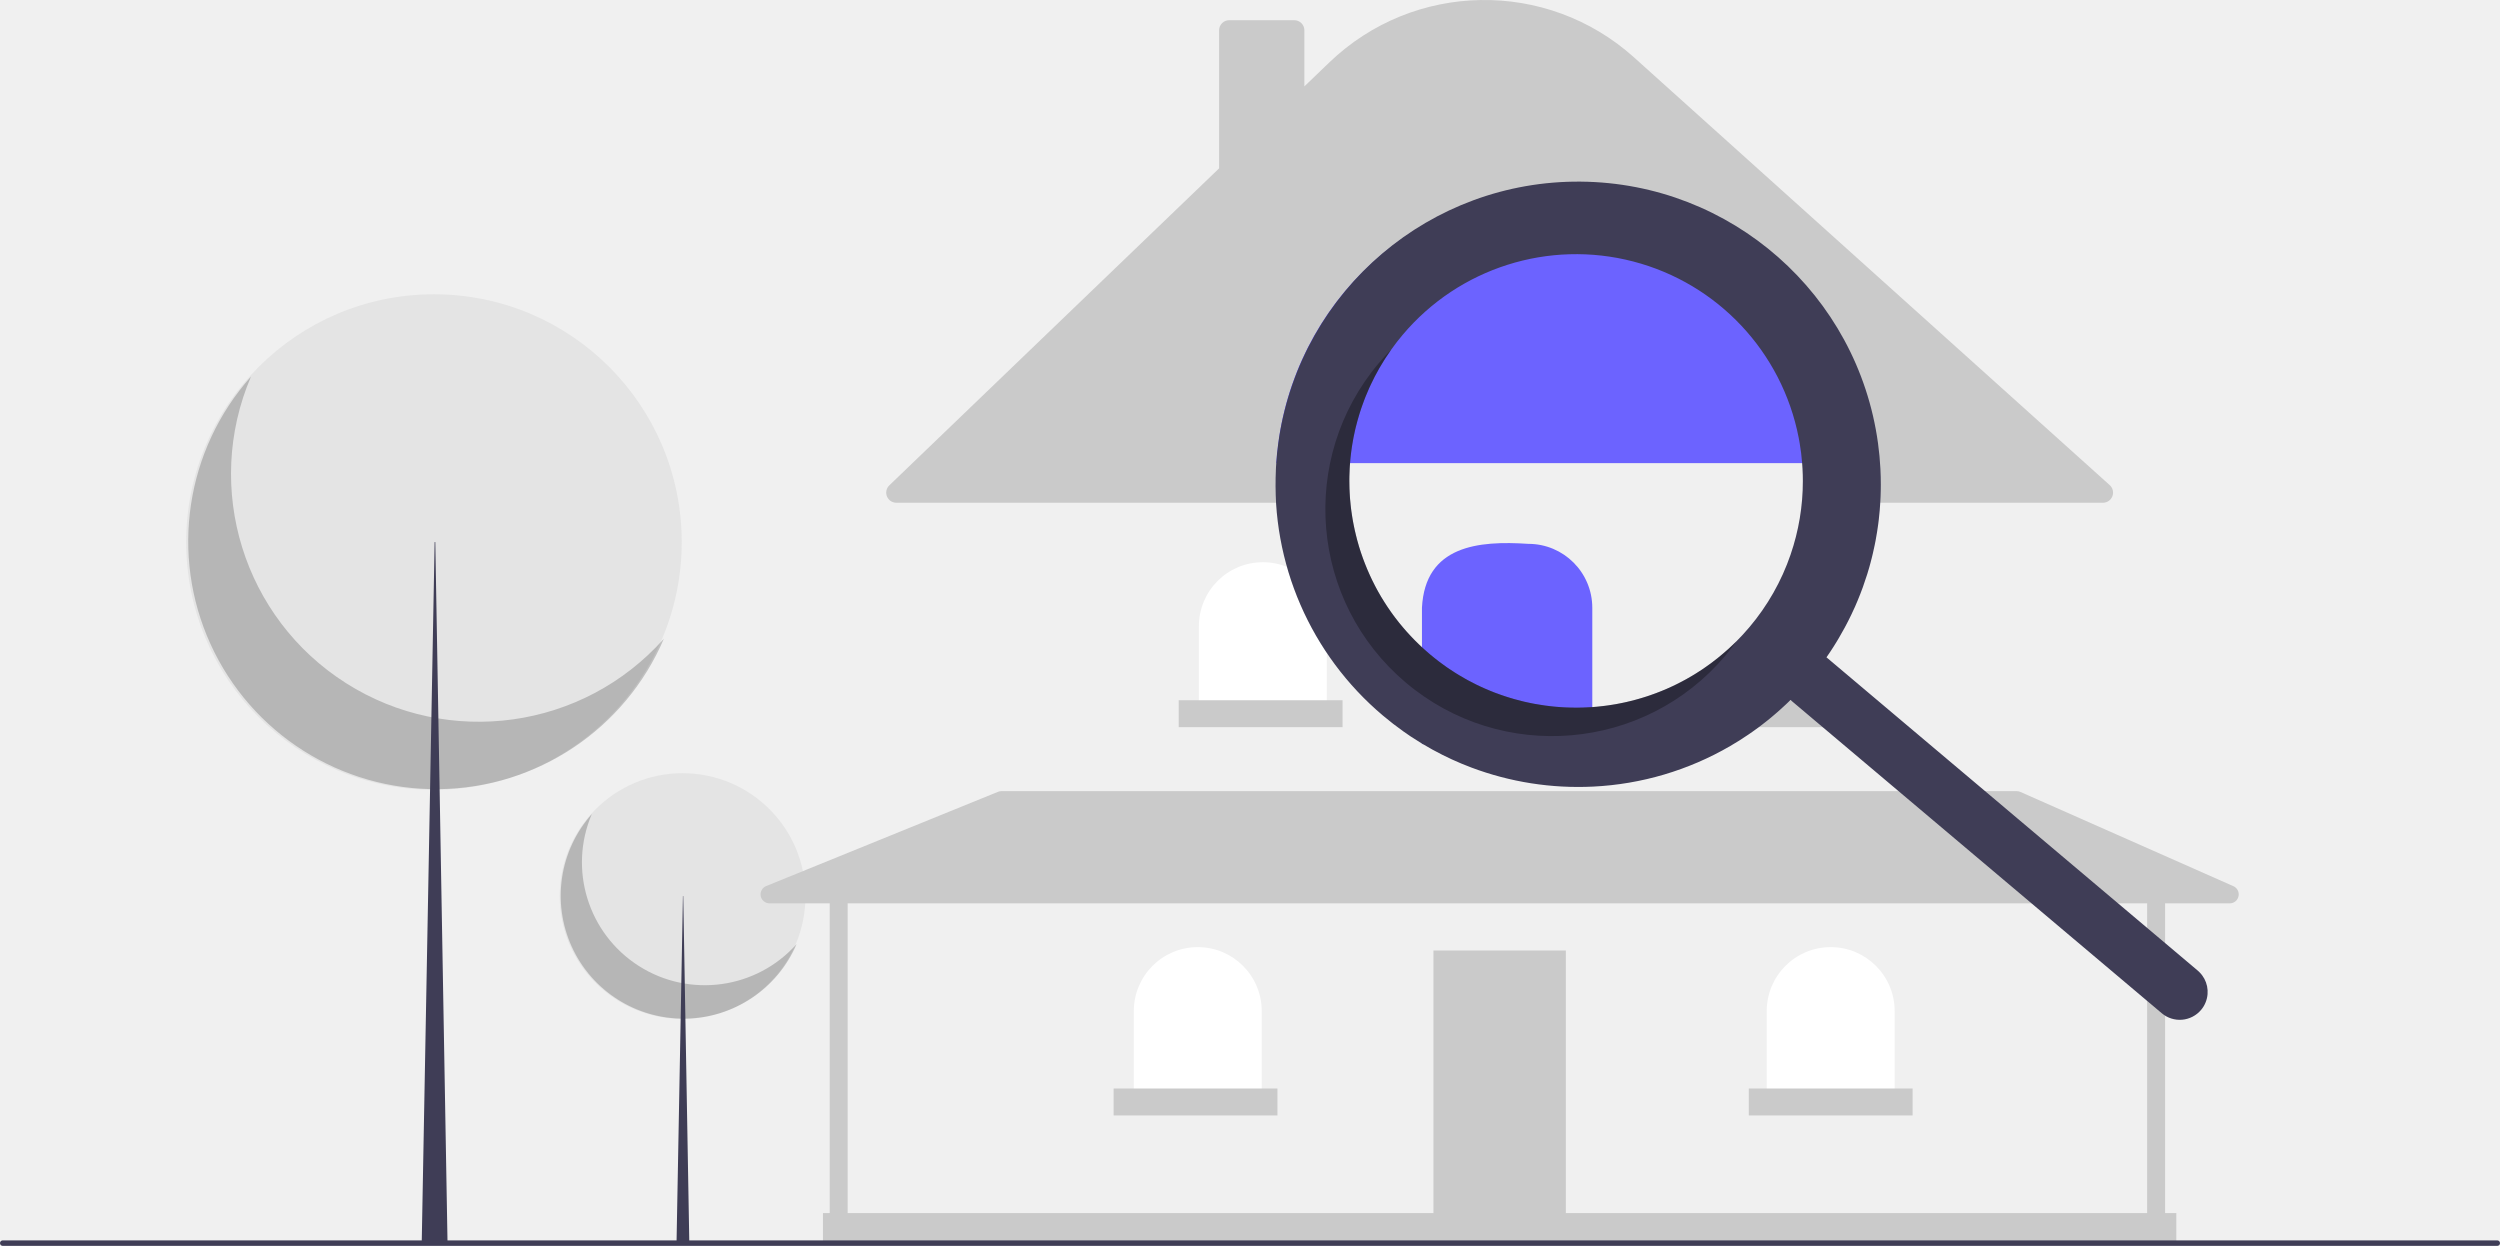
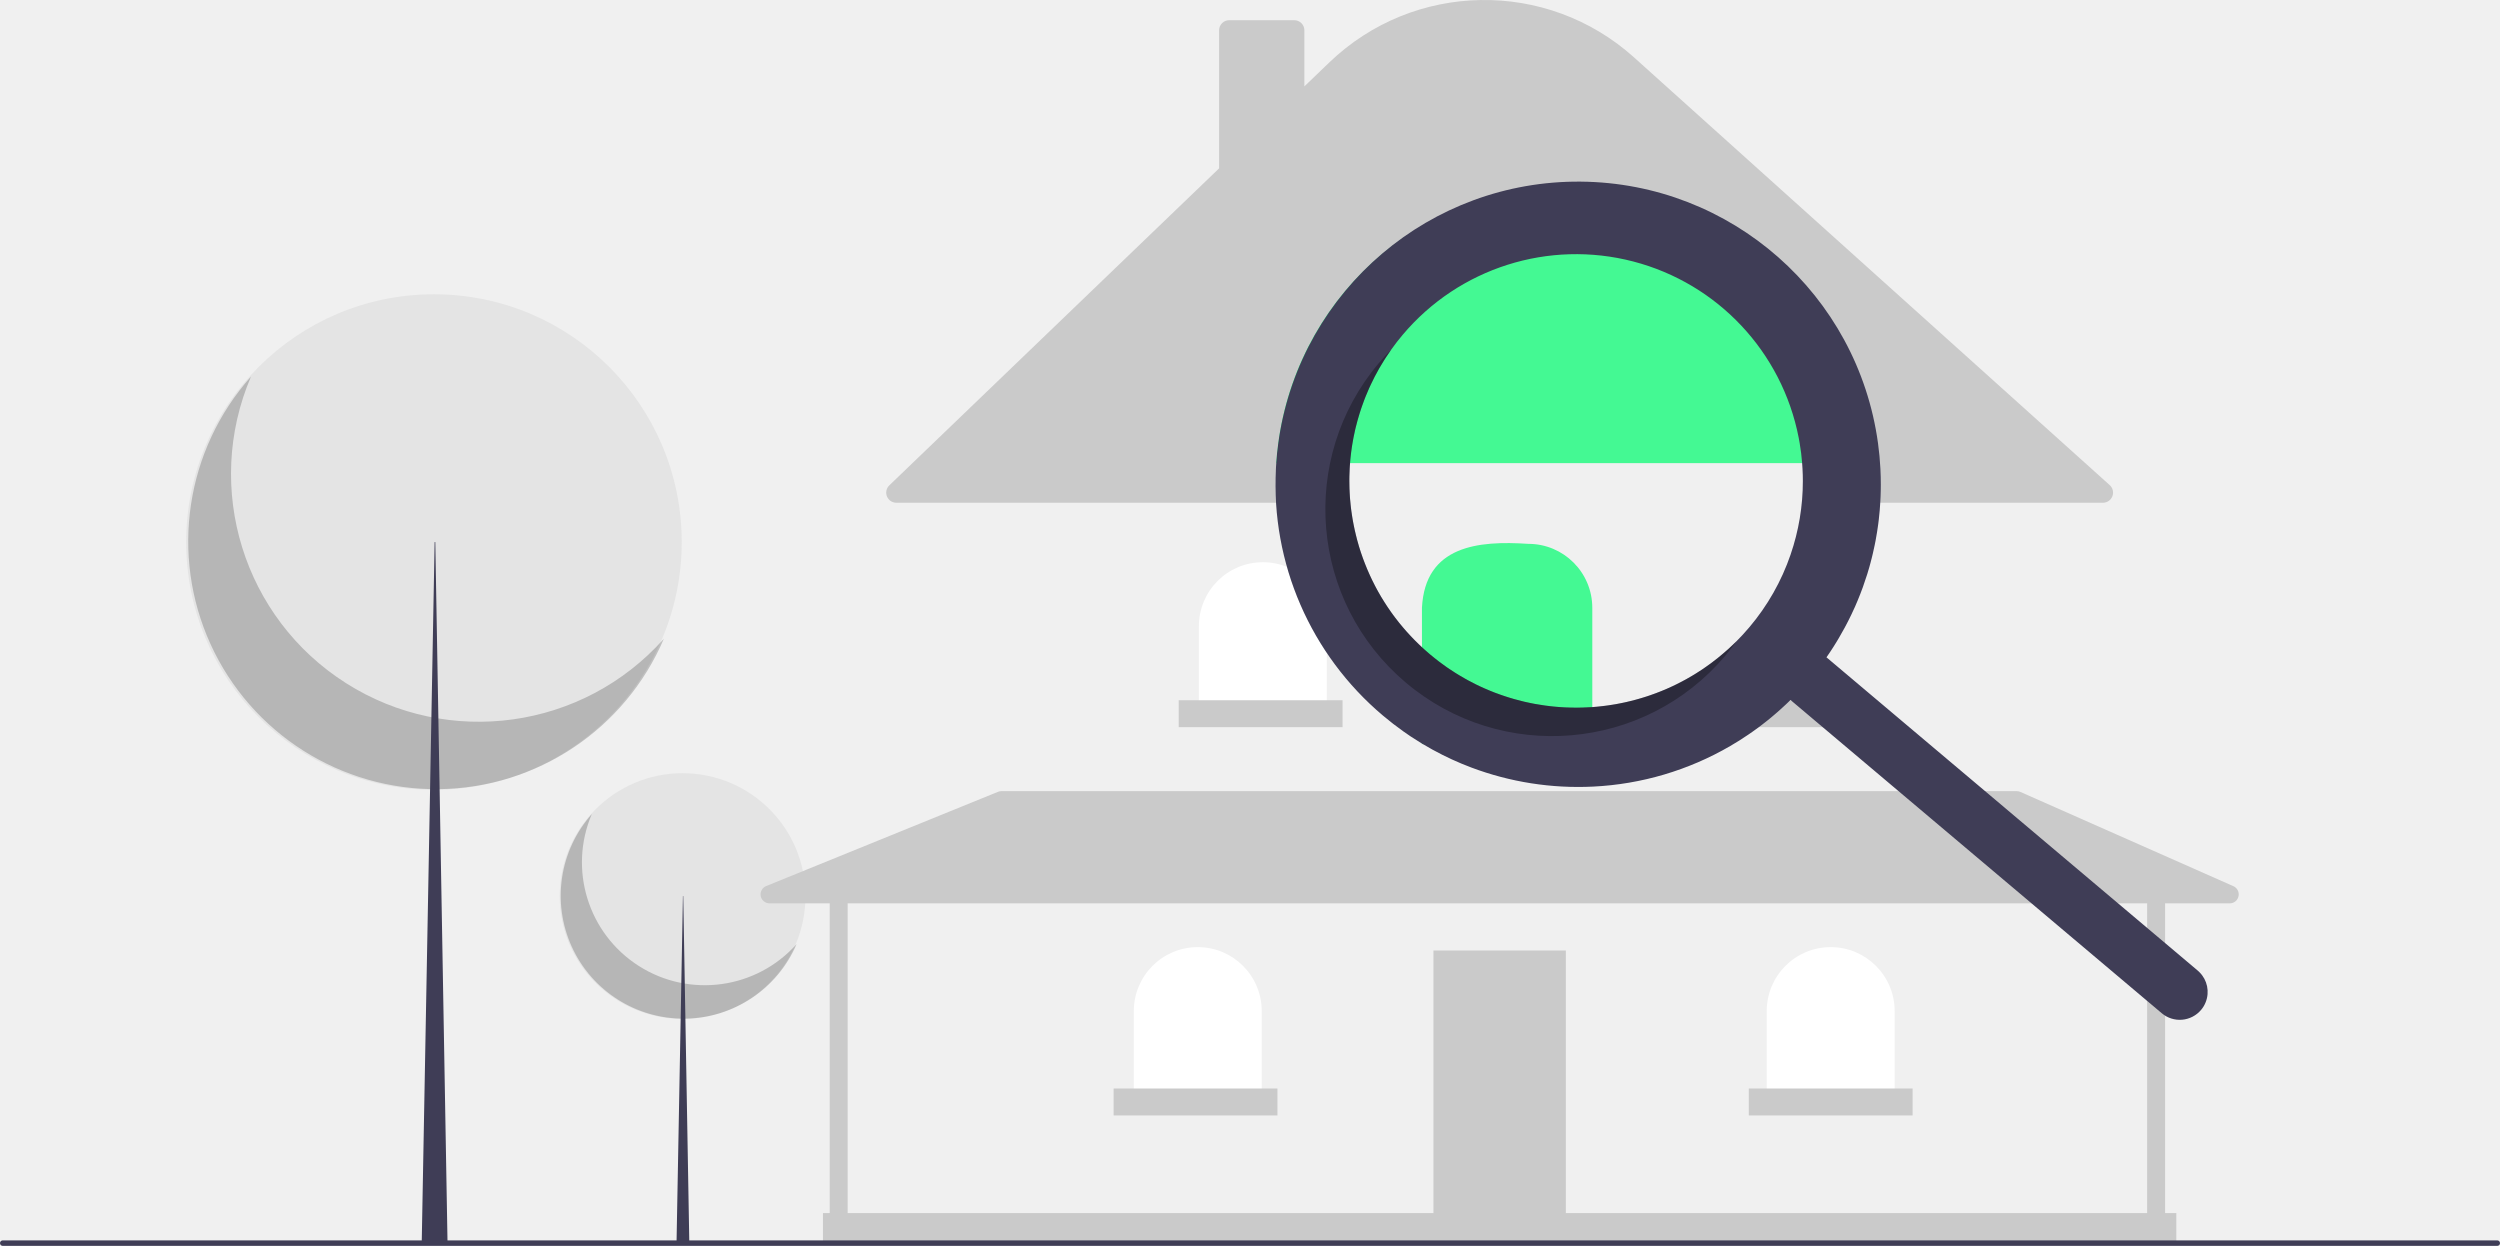
<svg xmlns="http://www.w3.org/2000/svg" data-name="Layer 1" width="909" height="453" viewBox="0 0 909 453">
  <circle cx="248.187" cy="325.819" r="44.682" fill="#e4e4e4" />
  <path d="M360.695,519.474a44.686,44.686,0,0,0,74.454,47.29A44.686,44.686,0,1,1,360.695,519.474Z" transform="translate(-145.5 -223.5)" opacity="0.2" style="isolation:isolate" />
  <polygon points="248.31 325.819 248.432 325.819 250.642 452.5 245.977 452.5 248.31 325.819" fill="#3f3d56" />
  <circle cx="157.782" cy="197.087" r="90.087" fill="#e4e4e4" />
  <path d="M236.764,360.416A90.094,90.094,0,0,0,386.876,455.762,90.095,90.095,0,1,1,236.764,360.416Z" transform="translate(-145.5 -223.5)" opacity="0.2" style="isolation:isolate" />
  <polygon points="158.029 197.087 158.277 197.087 162.732 452.5 153.327 452.5 158.029 197.087" fill="#3f3d56" />
  <rect x="338.809" y="320.3" width="412.922" height="122.408" fill="#f0f0f0" />
  <rect x="521.196" y="345.597" width="48.147" height="97.11" fill="#cacaca" />
  <rect x="362.882" y="175.859" width="364.775" height="112.615" fill="#f0f0f0" />
  <path d="M910.139,406.295H471.401a3.672,3.672,0,0,1-2.545-6.32l119.907-115.256V234.517a3.676,3.676,0,0,1,3.672-3.672h23.665a3.676,3.676,0,0,1,3.672,3.672v20.396l9.057-8.706a81.373,81.373,0,0,1,110.8-1.842L912.594,399.892a3.673,3.673,0,0,1-2.455,6.403Z" transform="translate(-145.5 -223.5)" fill="#cacaca" />
  <path d="M459.176,204.421h0a23.257,23.257,0,0,1,23.257,23.257v31.418a0,0,0,0,1,0,0H435.919a0,0,0,0,1,0,0v-31.418A23.257,23.257,0,0,1,459.176,204.421Z" fill="#fff" />
  <path d="M545.27,204.829h0a23.257,23.257,0,0,1,23.257,23.257v31.418a0,0,0,0,1,0,0H522.012a0,0,0,0,1,0,0v-31.418A23.257,23.257,0,0,1,545.27,204.829Z" fill="#fff" />
  <path d="M631.363,205.237h0a23.257,23.257,0,0,1,23.257,23.257v31.418a0,0,0,0,1,0,0H608.106a0,0,0,0,1,0,0v-31.418A23.257,23.257,0,0,1,631.363,205.237Z" fill="#fff" />
  <path d="M665.637,344.373h0a23.257,23.257,0,0,1,23.257,23.257v31.418a0,0,0,0,1,0,0H642.38a0,0,0,0,1,0,0v-31.418A23.257,23.257,0,0,1,665.637,344.373Z" fill="#fff" />
  <path d="M435.511,344.373h0a23.257,23.257,0,0,1,23.257,23.257v31.418a0,0,0,0,1,0,0H412.254a0,0,0,0,1,0,0v-31.418A23.257,23.257,0,0,1,435.511,344.373Z" fill="#fff" />
  <path d="M957.557,545.711,880.097,511.437a3.264,3.264,0,0,0-1.321-.279H509.618a3.263,3.263,0,0,0-1.229.24l-84.315,34.274a3.264,3.264,0,0,0,1.229,6.288H447.179v112.615h-2.448V676H936.809V664.575h-4.08v-112.615H956.236A3.264,3.264,0,0,0,957.557,545.711Zm-31.356,118.864H453.707v-112.615H926.2Z" transform="translate(-145.5 -223.5)" fill="#cacaca" />
  <rect x="428.575" y="254.608" width="59.572" height="9.793" fill="#cacaca" />
  <rect x="515.892" y="254.608" width="59.572" height="9.793" fill="#cacaca" />
  <rect x="603.209" y="254.608" width="59.572" height="9.793" fill="#cacaca" />
  <rect x="635.851" y="395.784" width="59.572" height="9.793" fill="#cacaca" />
  <rect x="404.909" y="395.784" width="59.572" height="9.793" fill="#cacaca" />
  <path d="M1053.5,676.5h-907a1,1,0,0,1,0-2h907a1,1,0,0,1,0,2Z" transform="translate(-145.5 -223.5)" fill="#3f3d56" />
  <path d="M825.366,397.68c0,.64-.01,1.29-.02,1.93-.01.77-.03,1.53-.06,2.3-.03.67-.06,1.33-.1,1.99-.12,2.21-.31,4.41-.57,6.62-.06.56-.13,1.11-.21,1.67-.06.43-.12.87-.19,1.31-.07.49-.14.98-.22,1.47q-.24,1.56-.54,3.12c-.1.52-.2,1.04-.31,1.56-.21,1.03-.44,2.07-.68,3.1-.02.08-.04.17-.06.25-.12.51-.24,1.01-.37,1.52-.04.15-.07.29-.12.44-.09.38-.19.76-.29,1.14-.14.53-.28,1.05-.43,1.58-.24.82-.48,1.63-.73,2.45a2.581,2.581,0,0,0-.08.26c-.48,1.55-.99,3.08-1.55,4.6-.29.8-.6,1.61-.91,2.41-.31.8-.63,1.6-.96,2.39-.32.77-.65,1.54-.98,2.3-.08.18-.16.36-.25.54-.35.79-.71,1.56-1.08,2.33-.01.01-.01.03-.02.04-.29.62-.6,1.24-.91,1.85a.075.075,0,0,1-.02.05c-.3.6-.61,1.2-.93,1.79l-.51.97-.06.11c-.64,1.19-1.3,2.37-2,3.54-.15.26-.3.52-.45.77-.15.26-.31.52-.47.77q-.15.27-.33.54c-.21.34-.42.69-.64,1.03-.04.07-.09.14-.13.21-.38.59-.76,1.17-1.14,1.76-.47.71-.95,1.41-1.44,2.11l-10.86,17.38-.47-.39-.13-.12h-.01l-.43-.36-1.18-1c-.36.35-.71.7-1.07,1.04-.14.14-.29.27-.43.41-.11.1-.21.2-.32.3a104.718,104.718,0,0,1-69.98,29.75h-.03a114.298,114.298,0,0,1-57.03-13.46c-.39-.2-.77-.4-1.15-.63-2.28-1.24-4.51-2.55-6.7-3.95-.01-.01-.02-.01-.03-.02q-3.81-2.7-7.44-5.76a109.927,109.927,0,0,1-38.93-89.79c.03-.67.07-1.33.12-2q.24-3.63.74-7.23c.09-.67.19-1.34.29-2h213.78q.63,4.59.87,9.23C825.316,393.83,825.366,395.75,825.366,397.68Z" transform="translate(-145.5 -223.5)" fill="#f0f0f0" />
-   <path d="M824.346,382.67a108.092,108.092,0,0,0-213.78,0c-.1.66-.2,1.33-.29,2q-.495,3.6-.74,7.23H825.217Q824.976,387.265,824.346,382.67Z" transform="translate(-145.5 -223.5)" fill="#6c63ff" />
-   <path d="M724.459,494.047H662.521V444.5c1.143-22.643,20.496-24.471,38.68-23.256a23.256,23.256,0,0,1,23.257,23.256Z" transform="translate(-145.5 -223.5)" fill="#6c63ff" />
+   <path d="M824.346,382.67a108.092,108.092,0,0,0-213.78,0c-.1.66-.2,1.33-.29,2q-.495,3.6-.74,7.23H825.217Q824.976,387.265,824.346,382.67Z" transform="translate(-145.5 -223.5)" fill="#44f993" />
+   <path d="M724.459,494.047H662.521V444.5c1.143-22.643,20.496-24.471,38.68-23.256a23.256,23.256,0,0,1,23.257,23.256Z" transform="translate(-145.5 -223.5)" fill="#44f993" />
  <path d="M662.516,458.82V458.83c0,.01.01.01.02.01ZM637.606,382.67c-.04.25-.09.5-.13.75.04-.25.09-.5.14-.75Zm-1.24,9.23c-.03.38-.06.76-.08,1.14q.03-.57.09-1.14a1.475,1.475,0,0,1,.01-.21C636.376,391.76,636.376,391.83,636.366,391.9Zm26.15,66.93c0,.01.01.01.02.01l-.02-.02Zm-24.91-76.16c-.04.25-.09.5-.13.75.04-.25.09-.5.14-.75Zm-1.32,10.37q.03-.57.09-1.14a1.475,1.475,0,0,1,.01-.21c-.01.07-.01.14-.02.21C636.336,392.28,636.306,392.66,636.286,393.04ZM945.226,577a6.772,6.772,0,0,0-.62-.58l-.01-.01-49.52-41.79-1.28-1.08-4.87-4.11-1.22-1.03L880.766,522.54l-1.9-1.6L874.937,517.62l-2.01-1.7-18.96-15.99L843.096,490.76l-1.46-1.23-32.03-27.03c.49-.7.97-1.4,1.44-2.11.38-.59.76-1.17,1.14-1.76.04-.07.09-.14.13-.21.22-.34.43-.69.64-1.03q.18-.27.33-.54c.16-.25.32-.51.47-.77.15-.25.3-.51.45-.77.7-1.17,1.36-2.35,2-3.54l.06-.11.51-.97c.32-.59.63-1.19.93-1.79a.075.075,0,0,0,.02-.05c.31-.61.62-1.23.91-1.85.01-.01.01-.03.02-.04.37-.77.73-1.54,1.08-2.33.09-.18.17-.36.25-.54.33-.76.66-1.53.98-2.3.33-.79.65-1.59.96-2.39.31-.8.62-1.61.91-2.41q.825-2.295,1.55-4.6a2.581,2.581,0,0,1,.08-.26c.25-.82.49-1.63.73-2.45.15-.53.29-1.05.43-1.58.1-.38.2-.76.29-1.14.05-.15.08-.29.12-.44.13-.51.25-1.01.37-1.52.02-.08.04-.17.06-.25.24-1.03.47-2.07.68-3.1.11-.52.21-1.04.31-1.56.19-1.04.38-2.08.54-3.12.08-.49.15-.98.22-1.47.07-.44.13-.88.19-1.31.08-.56.15-1.11.21-1.67.26-2.21.45-4.41.57-6.62.04-.66.07-1.32.1-1.99.03-.77.05-1.53.06-2.3.01-.64.02-1.29.02-1.93,0-1.93-.05-3.85-.15-5.78q-.24-4.635-.87-9.23a110.052,110.052,0,0,0-217.78-2c-.1.66-.2,1.33-.29,2q-.495,3.6-.74,7.23c-.05.67-.09,1.33-.12,2a109.927,109.927,0,0,0,38.93,89.79q3.63,3.06,7.44,5.76c.01.01.02.01.03.02.85.6,1.7,1.19,2.56,1.77,1.37.9,2.75,1.78,4.14,2.62.11.06.22.13.33.19,1.2.72,2.41,1.41,3.62,2.08h.01a108.153,108.153,0,0,0,13.99,6.44,110.384,110.384,0,0,0,44.23,6.94h.03a109.761,109.761,0,0,0,49.91-14.77c2.21-1.28,4.39-2.65,6.52-4.11.53-.36,1.07-.73,1.59-1.1.64-.45,1.28-.92,1.92-1.39.01,0,.01-.01.02-.01a1.43,1.43,0,0,1,.15-.11c.43-.33.87-.66,1.29-.98.11-.08.22-.16.33-.25a.481.481,0,0,0,.08-.07c.25-.18.49-.38.74-.57.25-.19.49-.39.74-.59a.939.939,0,0,0,.12-.09c.28-.23.56-.45.84-.68.29-.23.57-.47.84-.7.28-.23.55-.46.83-.7.24-.2.49-.41.73-.63.08-.06.15-.13.23-.2a.713.713,0,0,1,.1-.08c.33-.28.65-.57.97-.86.08-.07.15-.14.23-.21.49-.44.98-.88,1.46-1.34.11-.1.23-.21.34-.31.11-.1.21-.2.32-.3.14-.14.29-.27.43-.41.36-.34.71-.69,1.07-1.04l1.18,1,.43.36h.01l.13.12.47.39,6.98,5.9.15.13.12.09.79.67,1.58,1.34,1.58,1.33.23.19,7.35,6.2,1.02.86,7.09,5.98,36.7,30.97,1.28,1.08,50.23,42.38,12.88,10.87,4.79,4.04a10.133,10.133,0,0,0,14.29-1.2,9.842,9.842,0,0,0,1.69-2.84A10.091,10.091,0,0,0,945.226,577ZM655.556,345.19a82.447,82.447,0,0,1,143.95,37.48c.13.67.25,1.33.36,2,.41,2.39.71,4.81.89,7.23.05.67.1,1.33.13,2,.09,1.5.13,3.01.13,4.51a82.078,82.078,0,0,1-4.46,26.74v.01a82.007,82.007,0,0,1-14.97,26.38c-.14.16-.28.33-.43.49-1.32,1.56-2.71,3.06-4.14,4.49-.01.01-.02.03-.03.04-.49.49-.99.99-1.49,1.45-1.02.99-2.06,1.93-3.12,2.83q-2.385,2.085-4.89,3.91c-.56.41-1.12.81-1.69,1.21-.56.4-1.13.78-1.7,1.16-1.14.76-2.3,1.49-3.47,2.18-.58.35-1.18.69-1.77,1.02-.59.34-1.19.66-1.79.97-.6.32-1.2.63-1.81.93-1.21.61-2.43,1.18-3.67,1.71q-.93.42-1.86.78c-.39.16-.77.32-1.16.46a3.761,3.761,0,0,1-.47.18q-.315.135-.63.24a1.816,1.816,0,0,1-.21.08c-.43.17-.85.32-1.29.47-.63.23-1.26.44-1.9.64-.64.21-1.27.41-1.91.59-.64.2-1.29.38-1.93.55-.65.18-1.29.35-1.94.5-.69.18-1.38.34-2.08.49-.61.14-1.21.26-1.82.37-.57.12-1.15.22-1.72.32-.8.14-1.6.27-2.41.38-.44.07-.87.13-1.31.17-.19.03-.37.05-.55.07-.56.08-1.12.14-1.67.19-.15.01-.29.03-.43.04-.61.06-1.23.11-1.84.16-1.31.09-2.61.15-3.92.18-.66.01-1.33.02-1.99.02s-1.32-.01-1.98-.03c0,0,0,.01-.01,0-.01.01-.01.01-.02,0a.014.014,0,0,1-.02,0,.17.17,0,0,1-.1,0c-.47,0-.94-.02-1.4-.05-.34-.01-.69-.02-1.04-.05q-.705-.03-1.41-.09c-.15,0-.3-.02-.45-.03a1.486,1.486,0,0,1-.21-.02c-.48-.04-.97-.08-1.45-.13-.24-.02-.49-.04-.73-.07-.73-.08-1.46-.17-2.18-.27-.82-.1-1.64-.22-2.45-.37-.38-.05-.75-.12-1.12-.19q-.735-.12-1.47-.27c-.51-.1-1.02-.2-1.53-.32-.41-.09-.83-.18-1.24-.28-.2-.04-.4-.09-.59-.14-1.05-.25-2.09-.52-3.12-.82-.65-.18-1.3-.37-1.94-.57-.88-.27-1.75-.56-2.62-.87-.34-.11-.67-.23-1.01-.36-.34-.11-.67-.24-1.01-.37-.31-.11-.62-.23-.92-.35-.5-.19-.99-.39-1.48-.59-1.01-.41-2-.84-2.99-1.3-.56-.27-1.12-.53-1.67-.8q-3.255-1.575-6.41-3.5c-.52-.31-1.04-.64-1.56-.97-.65-.4-1.28-.82-1.91-1.24-.35-.24-.69-.47-1.03-.71-.63-.44-1.25-.89-1.86-1.34-.32-.23-.64-.47-.95-.71-1.11-.84-2.2-1.72-3.27-2.62-.51-.43-1.02-.87-1.52-1.32-.21-.18-.42-.37-.63-.56-.24-.22-.48-.43-.71-.66l-.02-.02c-.35-.31-.7-.64-1.04-.97-.53-.5-1.05-1.01-1.55-1.53-.52-.51-1.02-1.04-1.51-1.56-.5-.52-.98-1.05-1.45-1.59q-.72-.795-1.41-1.62c-.45-.52-.89-1.06-1.31-1.59q-1.53-1.89-2.92-3.85c-.43-.6-.84-1.2-1.24-1.81-.43-.62-.84-1.25-1.23-1.88-.41-.63-.8-1.27-1.18-1.92a.209.209,0,0,0-.04-.06c-.75-1.27-1.47-2.55-2.14-3.85q-1.035-1.98-1.95-4c-.31-.67-.61-1.35-.89-2.03-.58-1.37-1.12-2.74-1.62-4.13-.25-.67-.48-1.34-.71-2.02a.495.495,0,0,0-.04-.13c-.46-1.38-.88-2.77-1.25-4.17-.01-.02-.01-.04-.02-.06-.19-.69-.37-1.38-.53-2.08-.16-.61-.3-1.22-.43-1.84-.15-.69-.3-1.38-.43-2.08-.07-.36-.14-.72-.2-1.08-.06-.3-.11-.61-.16-.91-.05-.3-.1-.61-.15-.92q-.15-.915-.27-1.83c-.1-.72-.18-1.44-.26-2.17-.09-.87-.17-1.74-.24-2.62-.05-.59-.08-1.19-.11-1.79-.03-.55-.06-1.1-.07-1.65a.139.139,0,0,1,0-.09.014.014,0,0,1,0-.02c-.01-.01-.01-.01,0-.02a.014.014,0,0,1,0-.02c-.01-.22-.02-.44-.02-.66q-.03-.975-.03-1.95c0-.59.01-1.17.02-1.76q.03-1.23.09-2.46c0-.18.02-.35.03-.53.01-.18.02-.35.03-.53q.03-.57.09-1.14a1.475,1.475,0,0,1,.01-.21c.03-.43.07-.86.11-1.29.08-.86.18-1.73.29-2.59.06-.43.11-.86.18-1.29.04-.3.09-.61.14-.92q.06-.465.15-.93c.07-.41.14-.83.22-1.25.04-.25.09-.5.14-.75q.285-1.5.63-3c.23-1.01.49-2.01.77-3.01.27-1.01.57-2.02.89-3.03.15-.51.31-1.01.49-1.51.33-1.01.68-2.01,1.07-3,.18-.49.37-.99.58-1.48.4-.99.82-1.98,1.25-2.95.22-.49.44-.98.68-1.47.45-.97.92-1.94,1.43-2.89.49-.97,1.02-1.92,1.56-2.86s1.1-1.88,1.69-2.81c.27-.46.57-.93.88-1.38.6-.92,1.23-1.84,1.87-2.74C652.697,348.72,654.086,346.93,655.556,345.19ZM636.366,391.9c-.03.38-.06.76-.08,1.14q.03-.57.09-1.14a1.475,1.475,0,0,1,.01-.21C636.376,391.76,636.376,391.83,636.366,391.9Zm1.24-9.23c-.04.25-.09.5-.13.75.04-.25.09-.5.14-.75Zm24.91,76.15V458.83c0,.01.01.01.02.01Z" transform="translate(-145.5 -223.5)" fill="#3f3d56" />
  <path d="M665.398,461.379a82.455,82.455,0,0,1-13.991-110.84q-2.365,2.381-4.572,4.988A82.45,82.45,0,1,0,772.864,461.87q2.202-2.61,4.148-5.346A82.455,82.455,0,0,1,665.398,461.379Z" transform="translate(-145.5 -223.5)" opacity="0.3" style="isolation:isolate" />
</svg>
